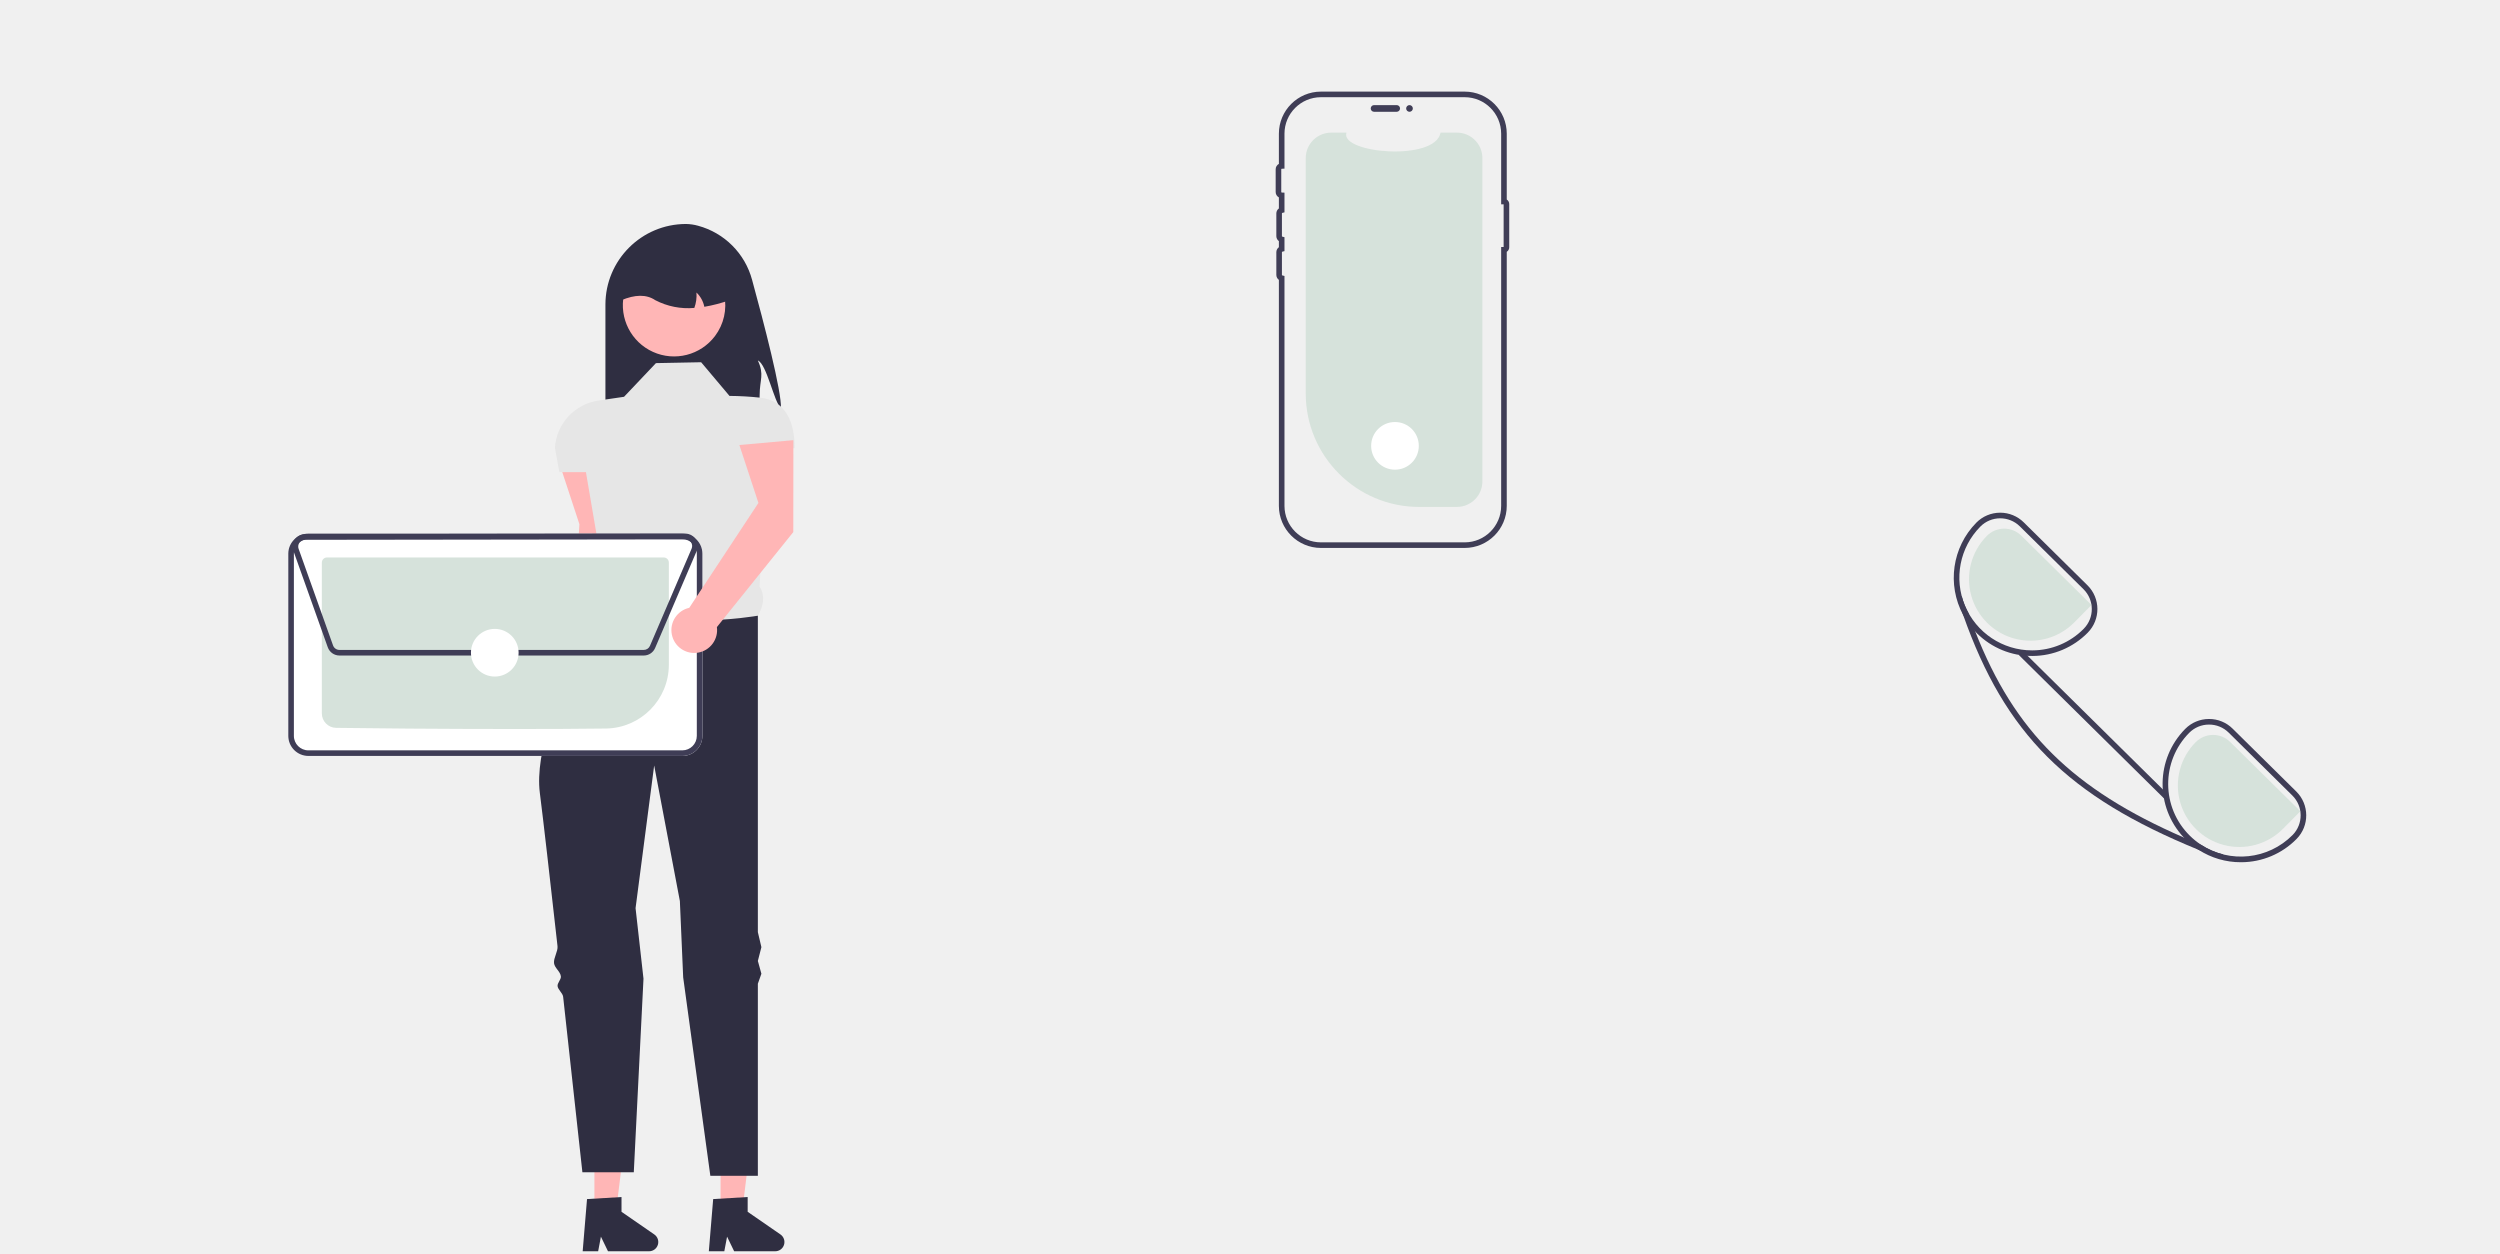
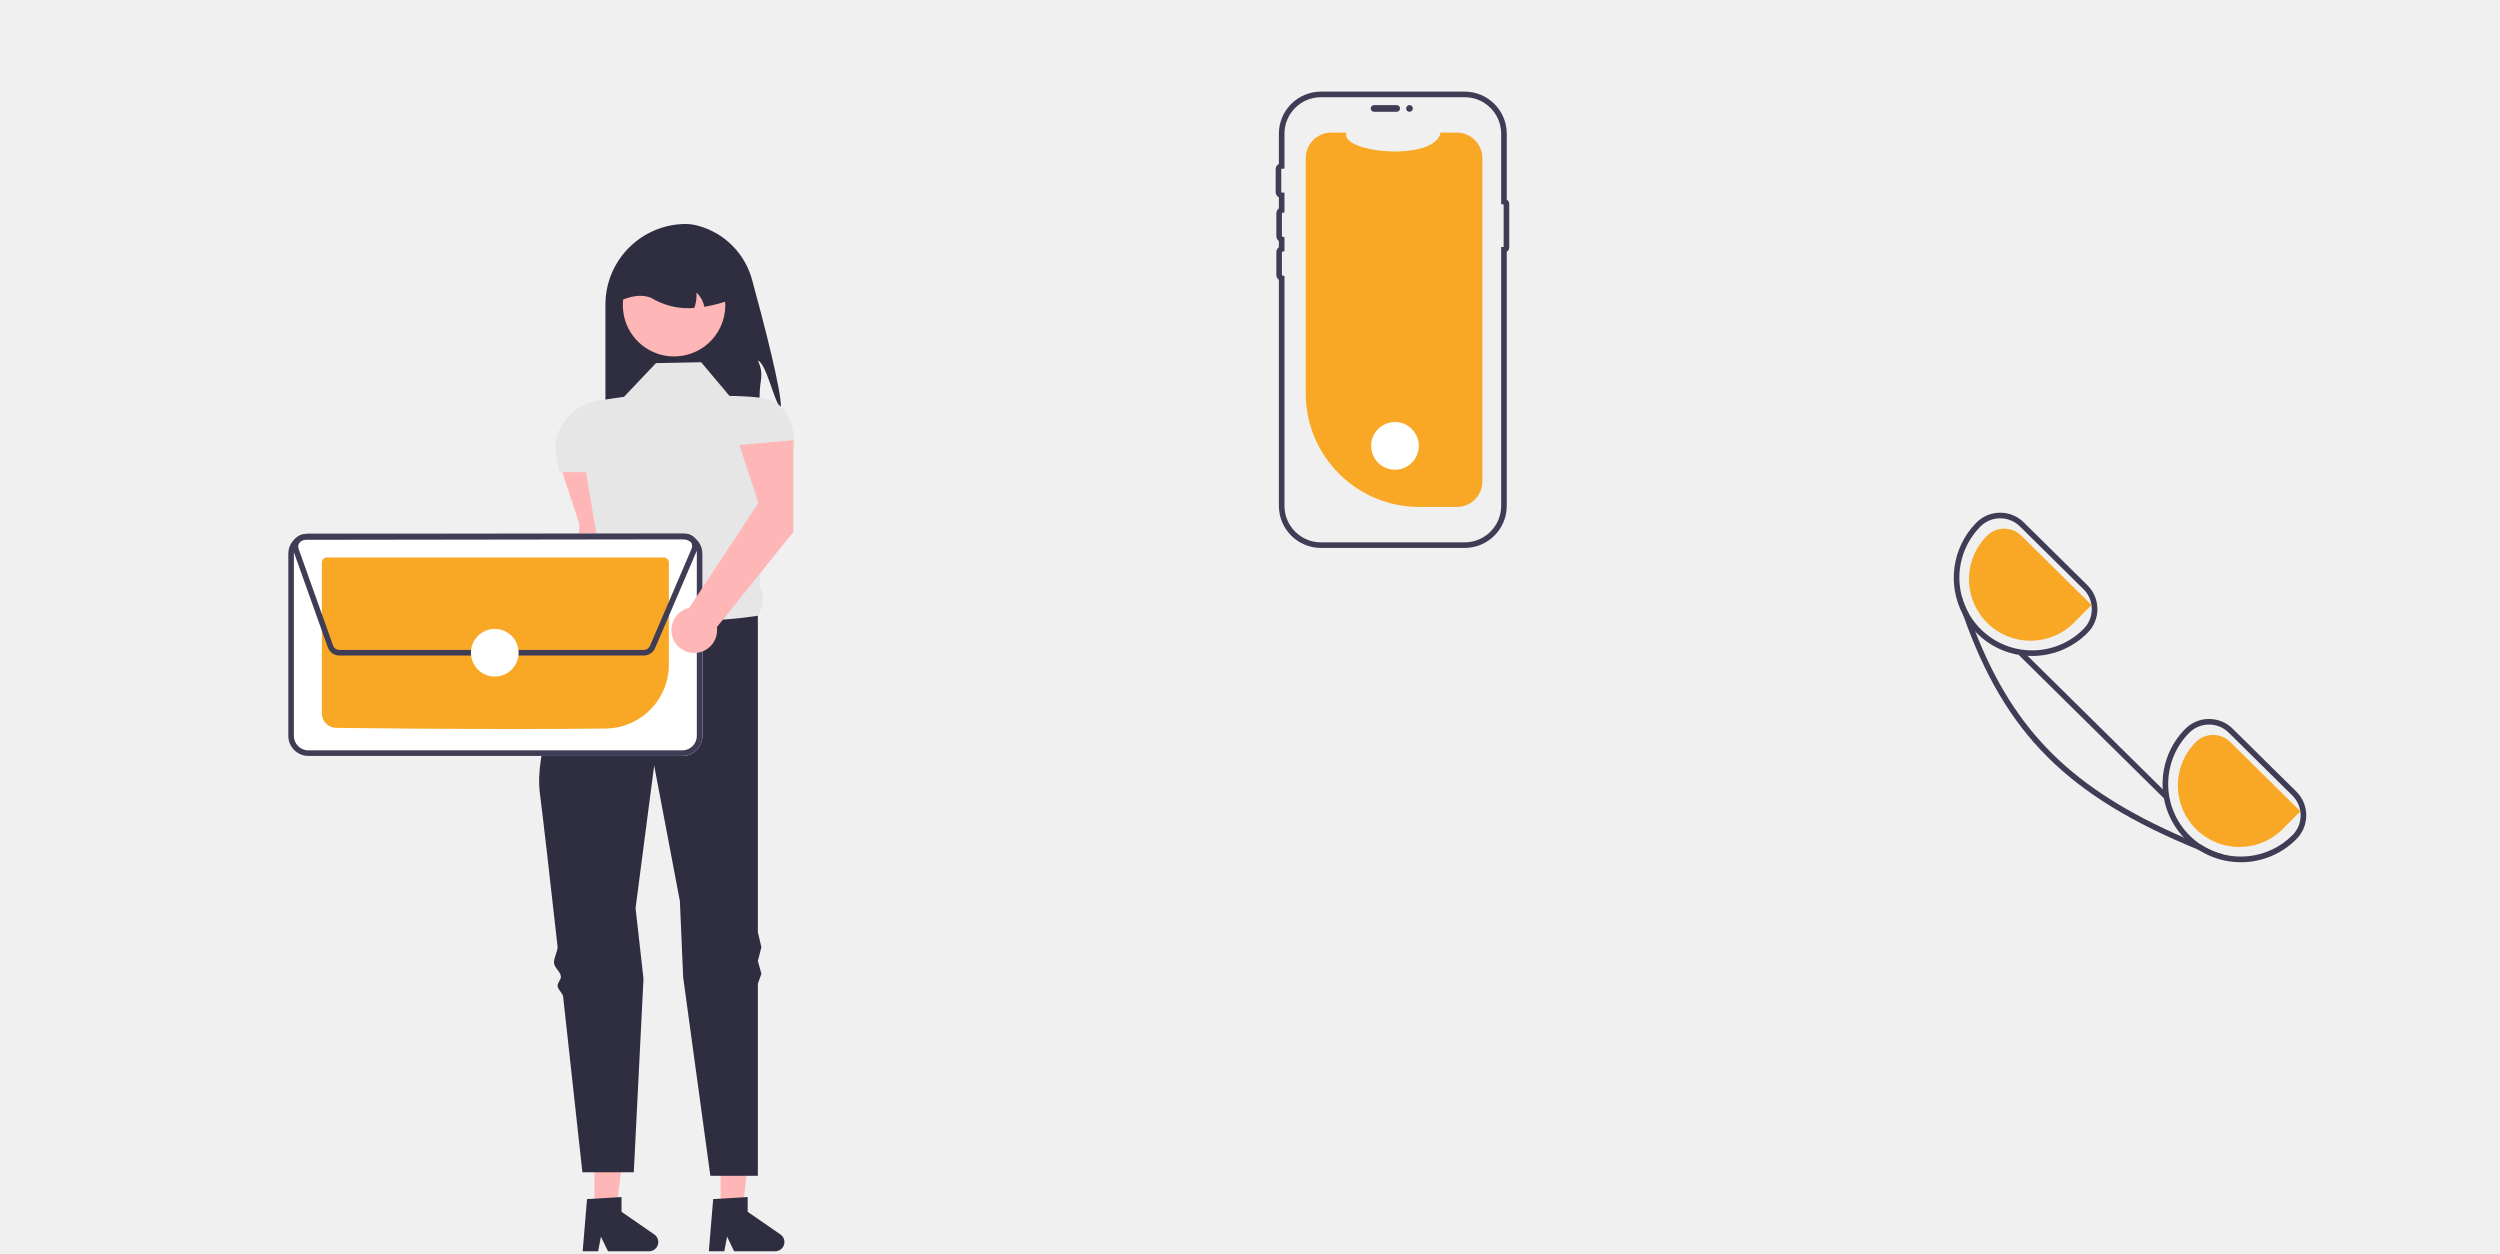
<svg xmlns="http://www.w3.org/2000/svg" data-name="Layer 1" width="894.249" height="448.282" viewBox="0 0 894.249 448.282">
  <path d="M447.37,674.141q-40.475,0-80.829-1.449c-38.44-1.381-78.19-2.808-115.136-23.299-25.845-14.333-48.735-37.329-66.194-66.504a223.77,223.77,0,0,1-25.369-63.604,261.476,261.476,0,0,1,.953-123.779,219.834,219.834,0,0,1,14.741-40.4c26.943-55.793,76.085-93.246,134.826-102.754a6.807,6.807,0,0,1,1.463-.031c.264.014.528.029.796.018l.346-.11a16.882,16.882,0,0,1,2.721-.698c90.594-13.487,186.365,13.802,276.952,78.914,70.042,50.351,162.868,77.464,283.781,82.889l1.717.09c33.66,1.934,66.218,15.811,94.16,40.133,27.579,24.006,48.287,56.034,59.884,92.624,1.426,4.461,2.733,9.104,3.884,13.801a26.039,26.039,0,0,1-6.941,24.69v.009l-.301.31c-.725.721-1.488,1.412-2.267,2.056l-.917.756c-7.727,6.365-13.83,11.394-21.135,15.299a64.983,64.983,0,0,1-15.419,5.821c-29.465,7.184-59.388,13.844-88.936,19.797-57.385,11.57-116.281,21.115-175.054,28.368A2269.141,2269.141,0,0,1,447.37,674.141Zm-136.232-419.845a3.507,3.507,0,0,0-.539.037c-58.192,9.419-106.869,46.504-133.544,101.745a217.624,217.624,0,0,0-14.595,40,259.188,259.188,0,0,0-.941,122.681,221.622,221.622,0,0,0,25.123,62.996c17.288,28.889,39.944,51.654,65.518,65.836,36.614,20.308,76.176,21.729,114.436,23.102a2266.314,2266.314,0,0,0,358.315-15.595c58.735-7.249,117.593-16.787,174.94-28.351,29.528-5.948,59.43-12.604,88.875-19.783a63.358,63.358,0,0,0,15.047-5.679c7.157-3.826,13.202-8.807,20.855-15.111l.917-.755c.67-.554,1.329-1.146,1.958-1.761l.181-.189c6.289-6.339,8.735-14.702,6.71-22.944v-.001c-1.139-4.646-2.432-9.24-3.844-13.655-23.69-74.746-84.974-127.569-152.496-131.447l-1.707-.09c-55.232-2.479-103.564-9.344-147.752-20.99-52.75-13.902-98.801-34.83-136.876-62.201-90.242-64.862-185.613-92.049-275.811-78.626a15.473,15.473,0,0,0-2.479.643l-.623.174a9.374,9.374,0,0,1-1.062-.013C311.537,254.307,311.335,254.296,311.138,254.296Z" transform="translate(-152.8755 -225.8589)" fill="#f0f0f0" />
  <path d="M432.202,371.915c-2.498-2.397-5.053-15.762-8.242-17.118,2.384,5.269.653,6.663.64,12.446a39.123,39.123,0,0,1-1.141,9.745H369.435V334.825a28.847,28.847,0,0,1,28.848-28.848,17.214,17.214,0,0,1,4.276.626A27.428,27.428,0,0,1,421.909,326.007C426.028,341.061,432.578,366.119,432.202,371.915Z" transform="translate(-152.8755 -225.8589)" fill="#2f2e41" />
  <path d="M372.605,423.782l.027-32.863L353.314,392.645l6.818,20.726-3.191,52.096a8.173,8.173,0,1,0,9.89,6.889Z" transform="translate(-152.8755 -225.8589)" fill="#ffb6b6" />
  <polygon points="257.746 432.76 265.55 432.759 269.263 402.657 257.744 402.657 257.746 432.76" fill="#ffb6b6" />
  <path d="M407.978,654.769l12.337-.736v5.286l11.729,8.101a3.302,3.302,0,0,1-1.876,6.019H415.481L412.949,668.209l-.988,5.228h-5.538Z" transform="translate(-152.8755 -225.8589)" fill="#2f2e41" />
  <polygon points="212.62 432.76 220.425 432.759 224.137 402.657 212.619 402.657 212.62 432.76" fill="#ffb6b6" />
  <path d="M362.853,654.769l12.337-.736v5.286l11.729,8.101a3.302,3.302,0,0,1-1.876,6.019H370.355l-2.532-5.228-.988,5.228H361.297Z" transform="translate(-152.8755 -225.8589)" fill="#2f2e41" />
  <path d="M403.672,355.43l-16.167.317-11.412,12.046-9.149,1.342a18.266,18.266,0,0,0-15.577,16.897v0l1.585,8.706h9.51l5.502,32.303c-2.139,5.451-2.285,9.754,2.107,11.444l13.631,25.678L423.96,446.094c2.042-3.51,2.696-7.036.609-10.464l2.878-49.45h9.677v0c0-9.249-3.128-17.046-12.32-18.075a108.654,108.654,0,0,0-10.989-.629Z" transform="translate(-152.8755 -225.8589)" fill="#e6e6e6" />
  <path d="M423.96,446.094s-39.309,6.974-53.891-7.608c0,0-1.48,2.513-3.711,6.682-.642,1.199-1.881,2.011-2.629,3.463-.68,1.32-2.429,2.942-3.17,4.439-.596,1.204.36,2.777-.26,4.078-7.468,15.664-16.193,37.759-14.322,52.348,1.206,9.409,3.698,31.302,6.322,54.816.205,1.837-1.455,4.197-1.249,6.049.194,1.746,2.255,2.984,2.45,4.734.129,1.162-1.31,2.348-1.181,3.508.141,1.273,1.85,2.522,1.991,3.79,3.594,32.468,6.886,62.781,6.886,62.781h18.386l3.469-69.232-2.835-25.236,6.657-51.038,9.193,48.502,1.183,27.297,9.715,70.975H423.96v-68.708l1.268-3.569-1.268-4.578,1.268-4.932-1.268-5.372Z" transform="translate(-152.8755 -225.8589)" fill="#2f2e41" />
  <path d="M408.634,346.055a18.326,18.326,0,1,1,3.175-15.314c.053.22.097.438.14.665A18.301,18.301,0,0,1,408.634,346.055Z" transform="translate(-152.8755 -225.8589)" fill="#ffb6b6" />
  <path d="M404.813,335.598a9.633,9.633,0,0,0-2.815-5.104,13.142,13.142,0,0,1-.761,5.51,25.395,25.395,0,0,1-13.955-2.764c-3.233-2.194-7.348-2.004-12.141,0a17.75,17.75,0,0,1,17.752-17.752h3.17a17.756,17.756,0,0,1,17.752,17.752A52.852,52.852,0,0,1,404.813,335.598Z" transform="translate(-152.8755 -225.8589)" fill="#2f2e41" />
  <circle cx="113.249" cy="285" r="51" fill="#f0f0f0" />
  <circle cx="438.249" cy="51" r="51" fill="#f0f0f0" />
  <circle cx="843.249" cy="293" r="51" fill="#f0f0f0" />
-   <path d="M683.125,282.421V398.067A9.119,9.119,0,0,1,674.101,407.186a.802.802,0,0,1-.1.004H660.541a40.606,40.606,0,0,1-40.606-40.606v-84.163a9.123,9.123,0,0,1,9.123-9.123l5.454,0c-2.527,7.371,31.765,10.474,33.648,0l5.841,0A9.123,9.123,0,0,1,683.125,282.421Z" transform="translate(-152.8755 -225.8589)" fill="#d6e2db" />
+   <path d="M683.125,282.421V398.067A9.119,9.119,0,0,1,674.101,407.186a.802.802,0,0,1-.1.004H660.541a40.606,40.606,0,0,1-40.606-40.606v-84.163a9.123,9.123,0,0,1,9.123-9.123l5.454,0c-2.527,7.371,31.765,10.474,33.648,0l5.841,0A9.123,9.123,0,0,1,683.125,282.421Z" transform="translate(-152.8755 -225.8589)" fill="#f9a826" />
  <path d="M643.182,264.65a1.197,1.197,0,0,1,1.196-1.196h8.13a1.196,1.196,0,0,1,0,2.391h-8.13A1.197,1.197,0,0,1,643.182,264.65Z" transform="translate(-152.8755 -225.8589)" fill="#3f3d56" />
  <path d="M676.794,421.859h-51.416a15.063,15.063,0,0,1-15.046-15.046V325.972a2.187,2.187,0,0,1-.911-1.779v-8.13a2.186,2.186,0,0,1,.911-1.778v-2.182a2.186,2.186,0,0,1-.911-1.778v-8.131a2.186,2.186,0,0,1,.911-1.778v-3.944a2.184,2.184,0,0,1-1.15-1.93v-8.13a2.184,2.184,0,0,1,1.15-1.93V273.674A15.063,15.063,0,0,1,625.378,258.628h51.416a15.063,15.063,0,0,1,15.046,15.046V297.23a1.886,1.886,0,0,1,.886,1.598v15.503a1.887,1.887,0,0,1-.886,1.599V406.813A15.063,15.063,0,0,1,676.794,421.859ZM625.378,260.628a13.061,13.061,0,0,0-13.046,13.046v12.508l-.962.037a.195.195,0,0,0-.188.192V294.541a.196.196,0,0,0,.188.192l.962.037v7.049l-.761.188a.197.197,0,0,0-.15.187v8.131a.197.197,0,0,0,.15.187l.761.188v4.991l-.761.188a.197.197,0,0,0-.15.187v8.13a.197.197,0,0,0,.15.187l.761.188V406.813a13.061,13.061,0,0,0,13.046,13.046h51.416a13.061,13.061,0,0,0,13.046-13.046V314.217h.886V298.942h-.886V273.674a13.061,13.061,0,0,0-13.046-13.046Z" transform="translate(-152.8755 -225.8589)" fill="#3f3d56" />
  <circle cx="504.176" cy="38.791" r="1.196" fill="#3f3d56" />
  <path d="M396.956,496.262H263.168a7.188,7.188,0,0,1-7.17-7.169v-65.189a7.188,7.188,0,0,1,7.169-7.17H396.955a7.188,7.188,0,0,1,7.17,7.169v65.189A7.188,7.188,0,0,1,396.956,496.262Z" transform="translate(-152.8755 -225.8589)" fill="#fff" />
  <path d="M396.956,496.262H263.168a7.188,7.188,0,0,1-7.17-7.169v-65.189a7.188,7.188,0,0,1,7.169-7.17H396.955a7.188,7.188,0,0,1,7.17,7.169v65.189A7.188,7.188,0,0,1,396.956,496.262ZM263.168,418.734a5.185,5.185,0,0,0-5.17,5.171v65.187a5.185,5.185,0,0,0,5.171,5.17H396.954a5.185,5.185,0,0,0,5.171-5.171v-65.187a5.185,5.185,0,0,0-5.171-5.17Z" transform="translate(-152.8755 -225.8589)" fill="#3f3d56" />
-   <path d="M337.232,486.628c-26.386,0-53.899-.252-64.164-.416a5.176,5.176,0,0,1-5.07-5.155V427.095a1.83,1.83,0,0,1,1.823-1.828H390.297a1.829,1.829,0,0,1,1.827,1.823v36.612a22.842,22.842,0,0,1-22.457,22.752C360.1,486.579,348.771,486.628,337.232,486.628Z" transform="translate(-152.8755 -225.8589)" fill="#d6e2db" />
+   <path d="M337.232,486.628c-26.386,0-53.899-.252-64.164-.416a5.176,5.176,0,0,1-5.07-5.155V427.095a1.83,1.83,0,0,1,1.823-1.828H390.297a1.829,1.829,0,0,1,1.827,1.823v36.612a22.842,22.842,0,0,1-22.457,22.752C360.1,486.579,348.771,486.628,337.232,486.628Z" transform="translate(-152.8755 -225.8589)" fill="#f9a826" />
  <path d="M383.146,460.339H274.287a4.438,4.438,0,0,1-4.164-2.936l-12.321-34.566a4.423,4.423,0,0,1,4.158-5.907l136.072-.189a4.423,4.423,0,0,1,4.359,5.198l.105.044-.391.912-.004.009-14.895,34.755A4.41,4.41,0,0,1,383.146,460.339Zm14.892-41.598-136.075.189a2.423,2.423,0,0,0-2.278,3.235l12.321,34.565a2.433,2.433,0,0,0,2.282,1.608H383.146a2.413,2.413,0,0,0,2.222-1.467l14.896-34.756.732.314-.732-.314a2.421,2.421,0,0,0-2.226-3.375Z" transform="translate(-152.8755 -225.8589)" fill="#3f3d56" />
  <circle cx="176.983" cy="233.48" r="8.524" fill="#fff" />
  <circle cx="498.983" cy="159.48" r="8.524" fill="#fff" />
  <path d="M974.255,508.979l-22.77-22.48a11.884,11.884,0,0,0-8.43-3.46h-.08a11.914,11.914,0,0,0-8.46,3.56,27.991,27.991,0,0,0-.49,38.84c.24.26.49.51.74.76a27.248,27.248,0,0,0,4.56,3.65,27.676,27.676,0,0,0,15.11,4.43h.17a27.826,27.826,0,0,0,19.75-8.32,12.023,12.023,0,0,0-.1-16.98Zm-1.32,15.57a26.092,26.092,0,0,1-32.76,3.48,26.786,26.786,0,0,1-4.01-3.25,26.002,26.002,0,0,1-.23-36.77,9.913,9.913,0,0,1,7.06-2.97h.06a9.911,9.911,0,0,1,7.02,2.88l22.77,22.49a10.007,10.007,0,0,1,.09,14.14Z" transform="translate(-152.8755 -225.8589)" fill="#3f3d56" />
  <path d="M899.545,435.199l-22.77-22.49a11.926,11.926,0,0,0-8.43-3.46h-.07a11.947,11.947,0,0,0-8.47,3.57,28.077,28.077,0,0,0-4.72,33l.01.01a27.562,27.562,0,0,0,4.33,5.93c.19.22.41.44.63.66a27.835,27.835,0,0,0,19.67,8.08h.18a27.854,27.854,0,0,0,19.75-8.33,11.999,11.999,0,0,0-.11-16.97Zm-1.32,15.57a25.855,25.855,0,0,1-18.33,7.73h-.17a26,26,0,0,1-18.49-44.27,10.008,10.008,0,0,1,14.14-.09l22.77,22.48A10.019,10.019,0,0,1,898.225,450.769Z" transform="translate(-152.8755 -225.8589)" fill="#3f3d56" />
-   <path d="M975.71,516.046l-25.103-24.794a8.727,8.727,0,0,0-12.327.076,22,22,0,1,0,31.305,30.919Z" transform="translate(-152.8755 -225.8589)" fill="#d6e2db" />
-   <path d="M901.004,442.262l-25.103-24.794a8.727,8.727,0,0,0-12.327.076,22,22,0,1,0,31.305,30.919Z" transform="translate(-152.8755 -225.8589)" fill="#d6e2db" />
+   <path d="M975.71,516.046l-25.103-24.794a8.727,8.727,0,0,0-12.327.076,22,22,0,1,0,31.305,30.919Z" transform="translate(-152.8755 -225.8589)" fill="#f9a826" />
+   <path d="M901.004,442.262l-25.103-24.794a8.727,8.727,0,0,0-12.327.076,22,22,0,1,0,31.305,30.919Z" transform="translate(-152.8755 -225.8589)" fill="#f9a826" />
  <path d="M948.125,531.489l-.6,1.58q-4.23-1.605-8.2-3.22c-46.88-19.13-69.26-41.52-84.23-84.02l-.01-.01q-1.065-3-2.07-6.14l1.58-.51a25.542,25.542,0,0,0,2.3,5.78q1.23,3.495,2.53,6.81c14.07,35.87,34.82,56.37,74.6,73.68q3,1.305,6.15,2.59A26.087,26.087,0,0,0,948.125,531.489Z" transform="translate(-152.8755 -225.8589)" fill="#3f3d56" />
  <rect x="900.623" y="448.539" width="2.001" height="73" transform="translate(-229.9252 559.8239) rotate(-45.35527)" fill="#3f3d56" />
  <path d="M436.64,416.173l.027-32.863-19.318,1.726,6.818,20.726-24.747,37.514a8.173,8.173,0,1,0,9.89,6.889Z" transform="translate(-152.8755 -225.8589)" fill="#ffb6b6" />
</svg>
